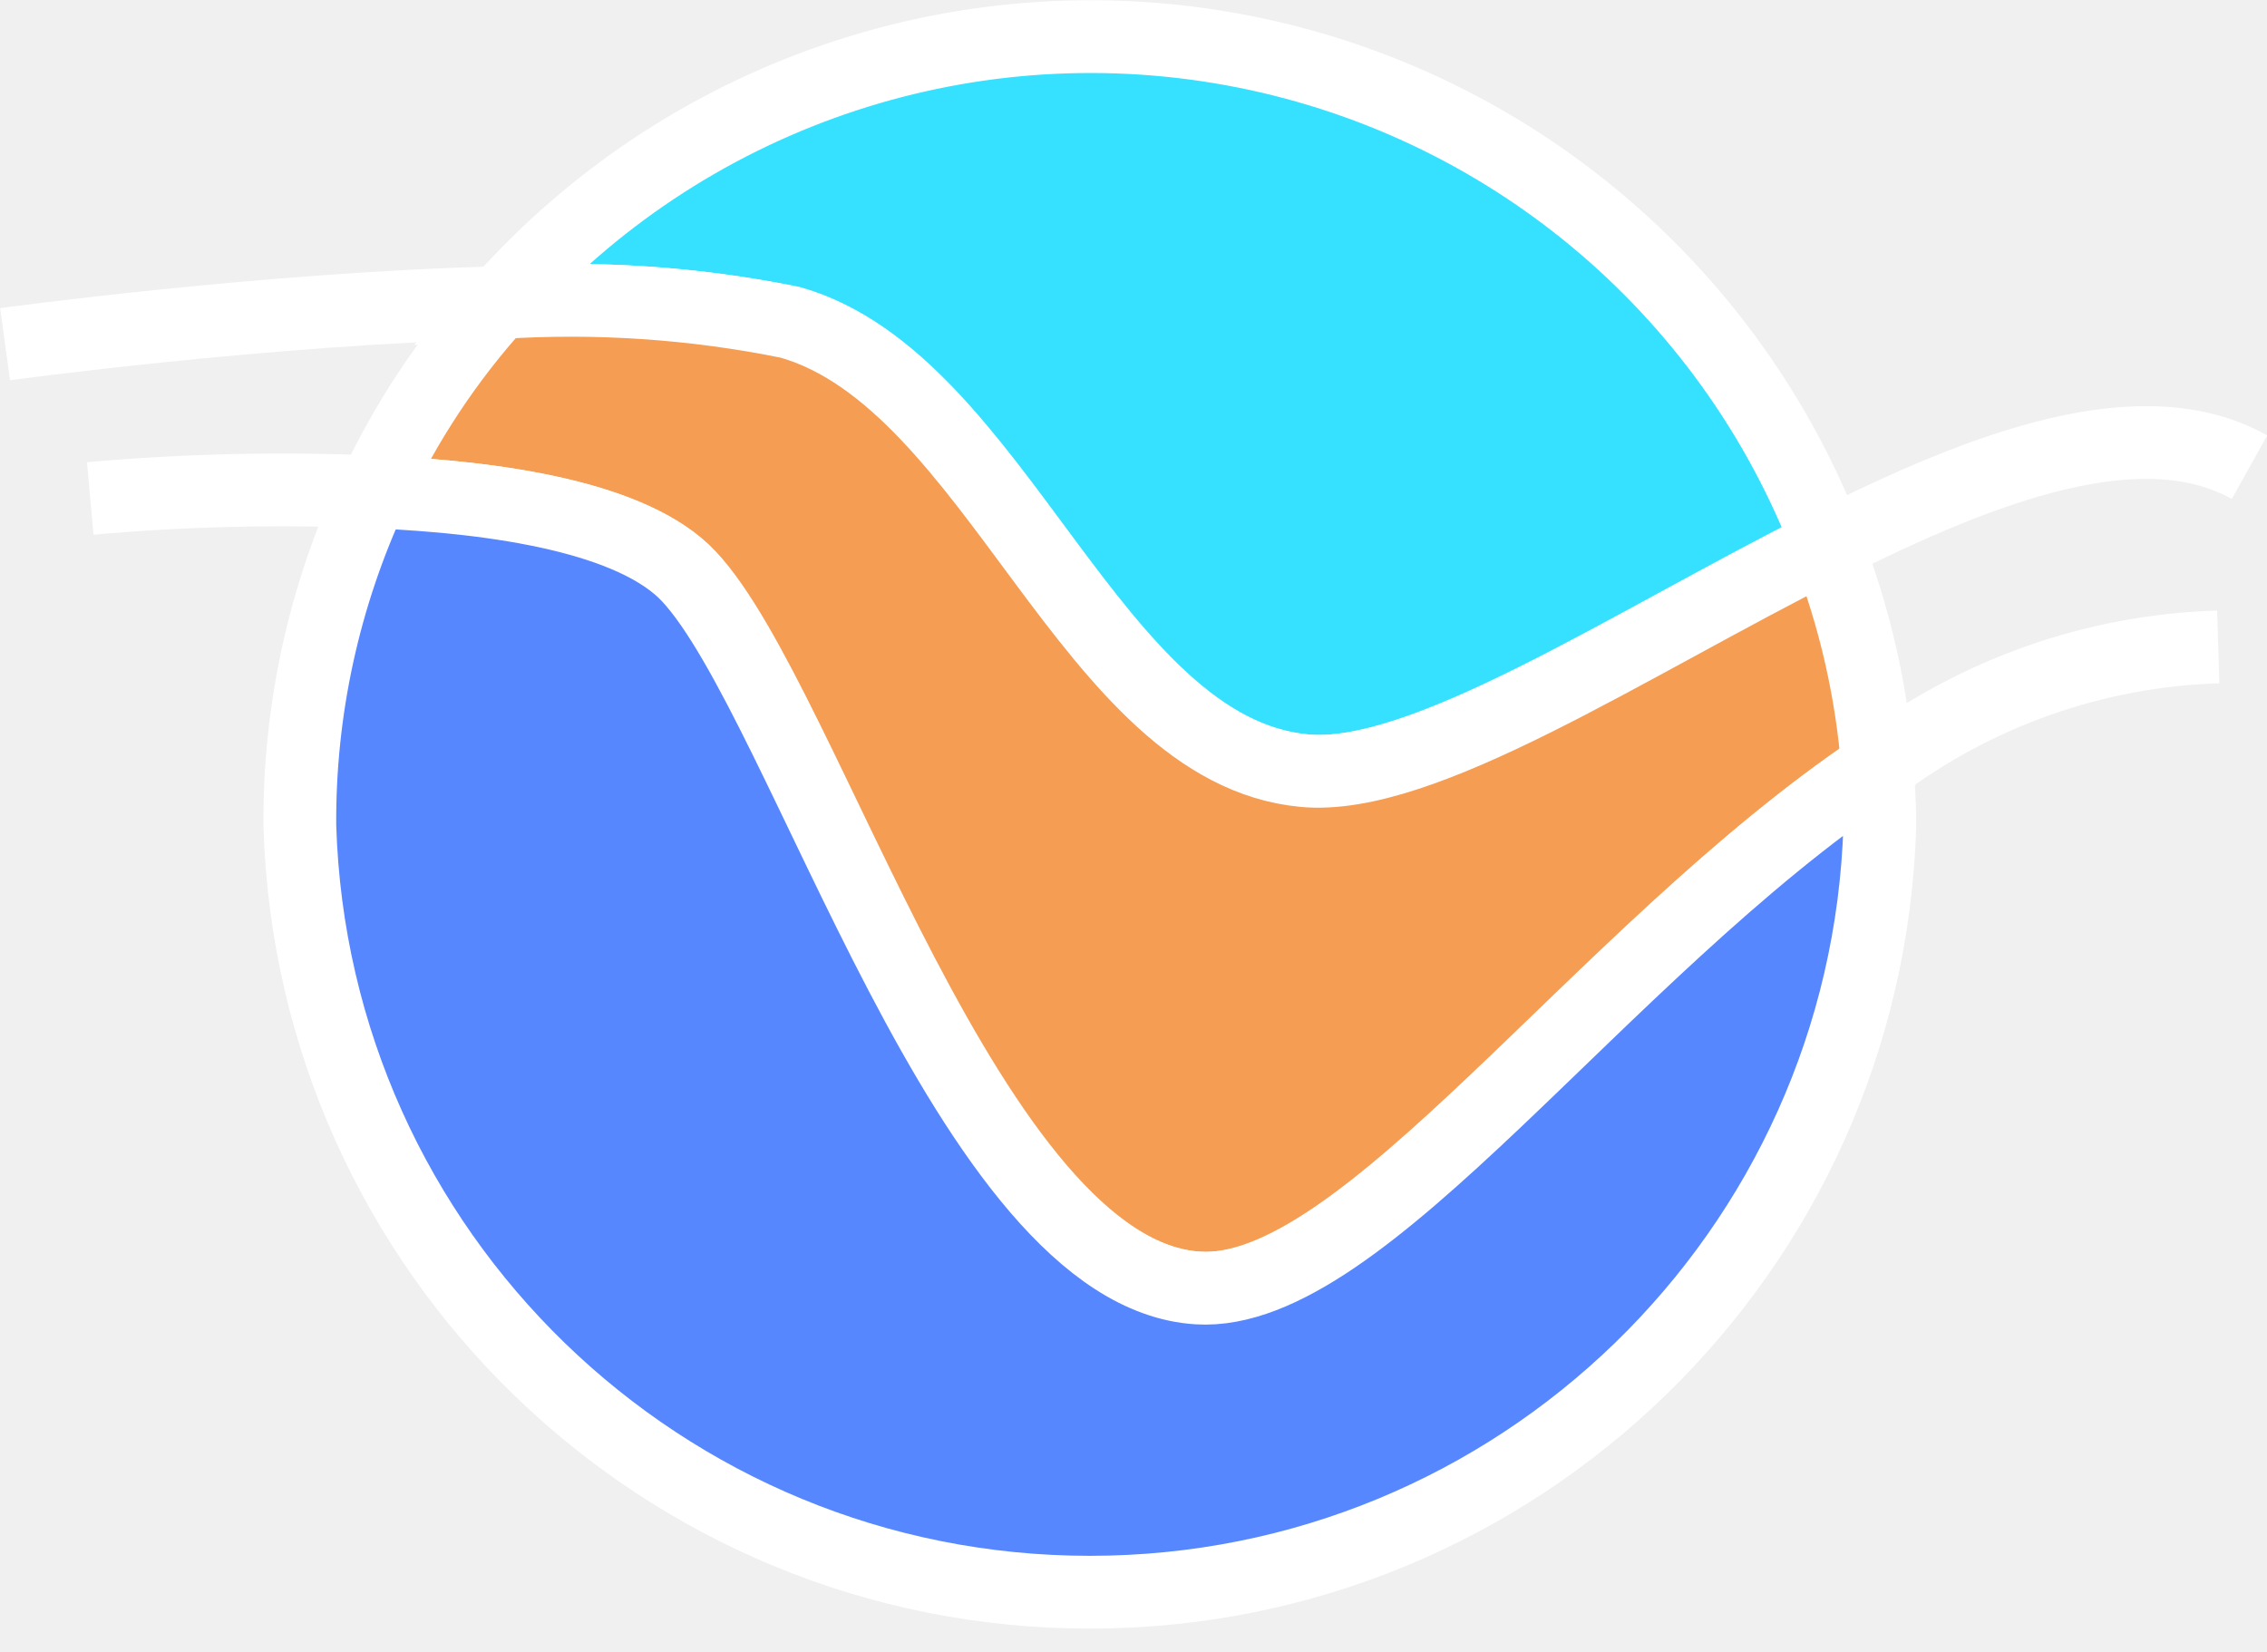
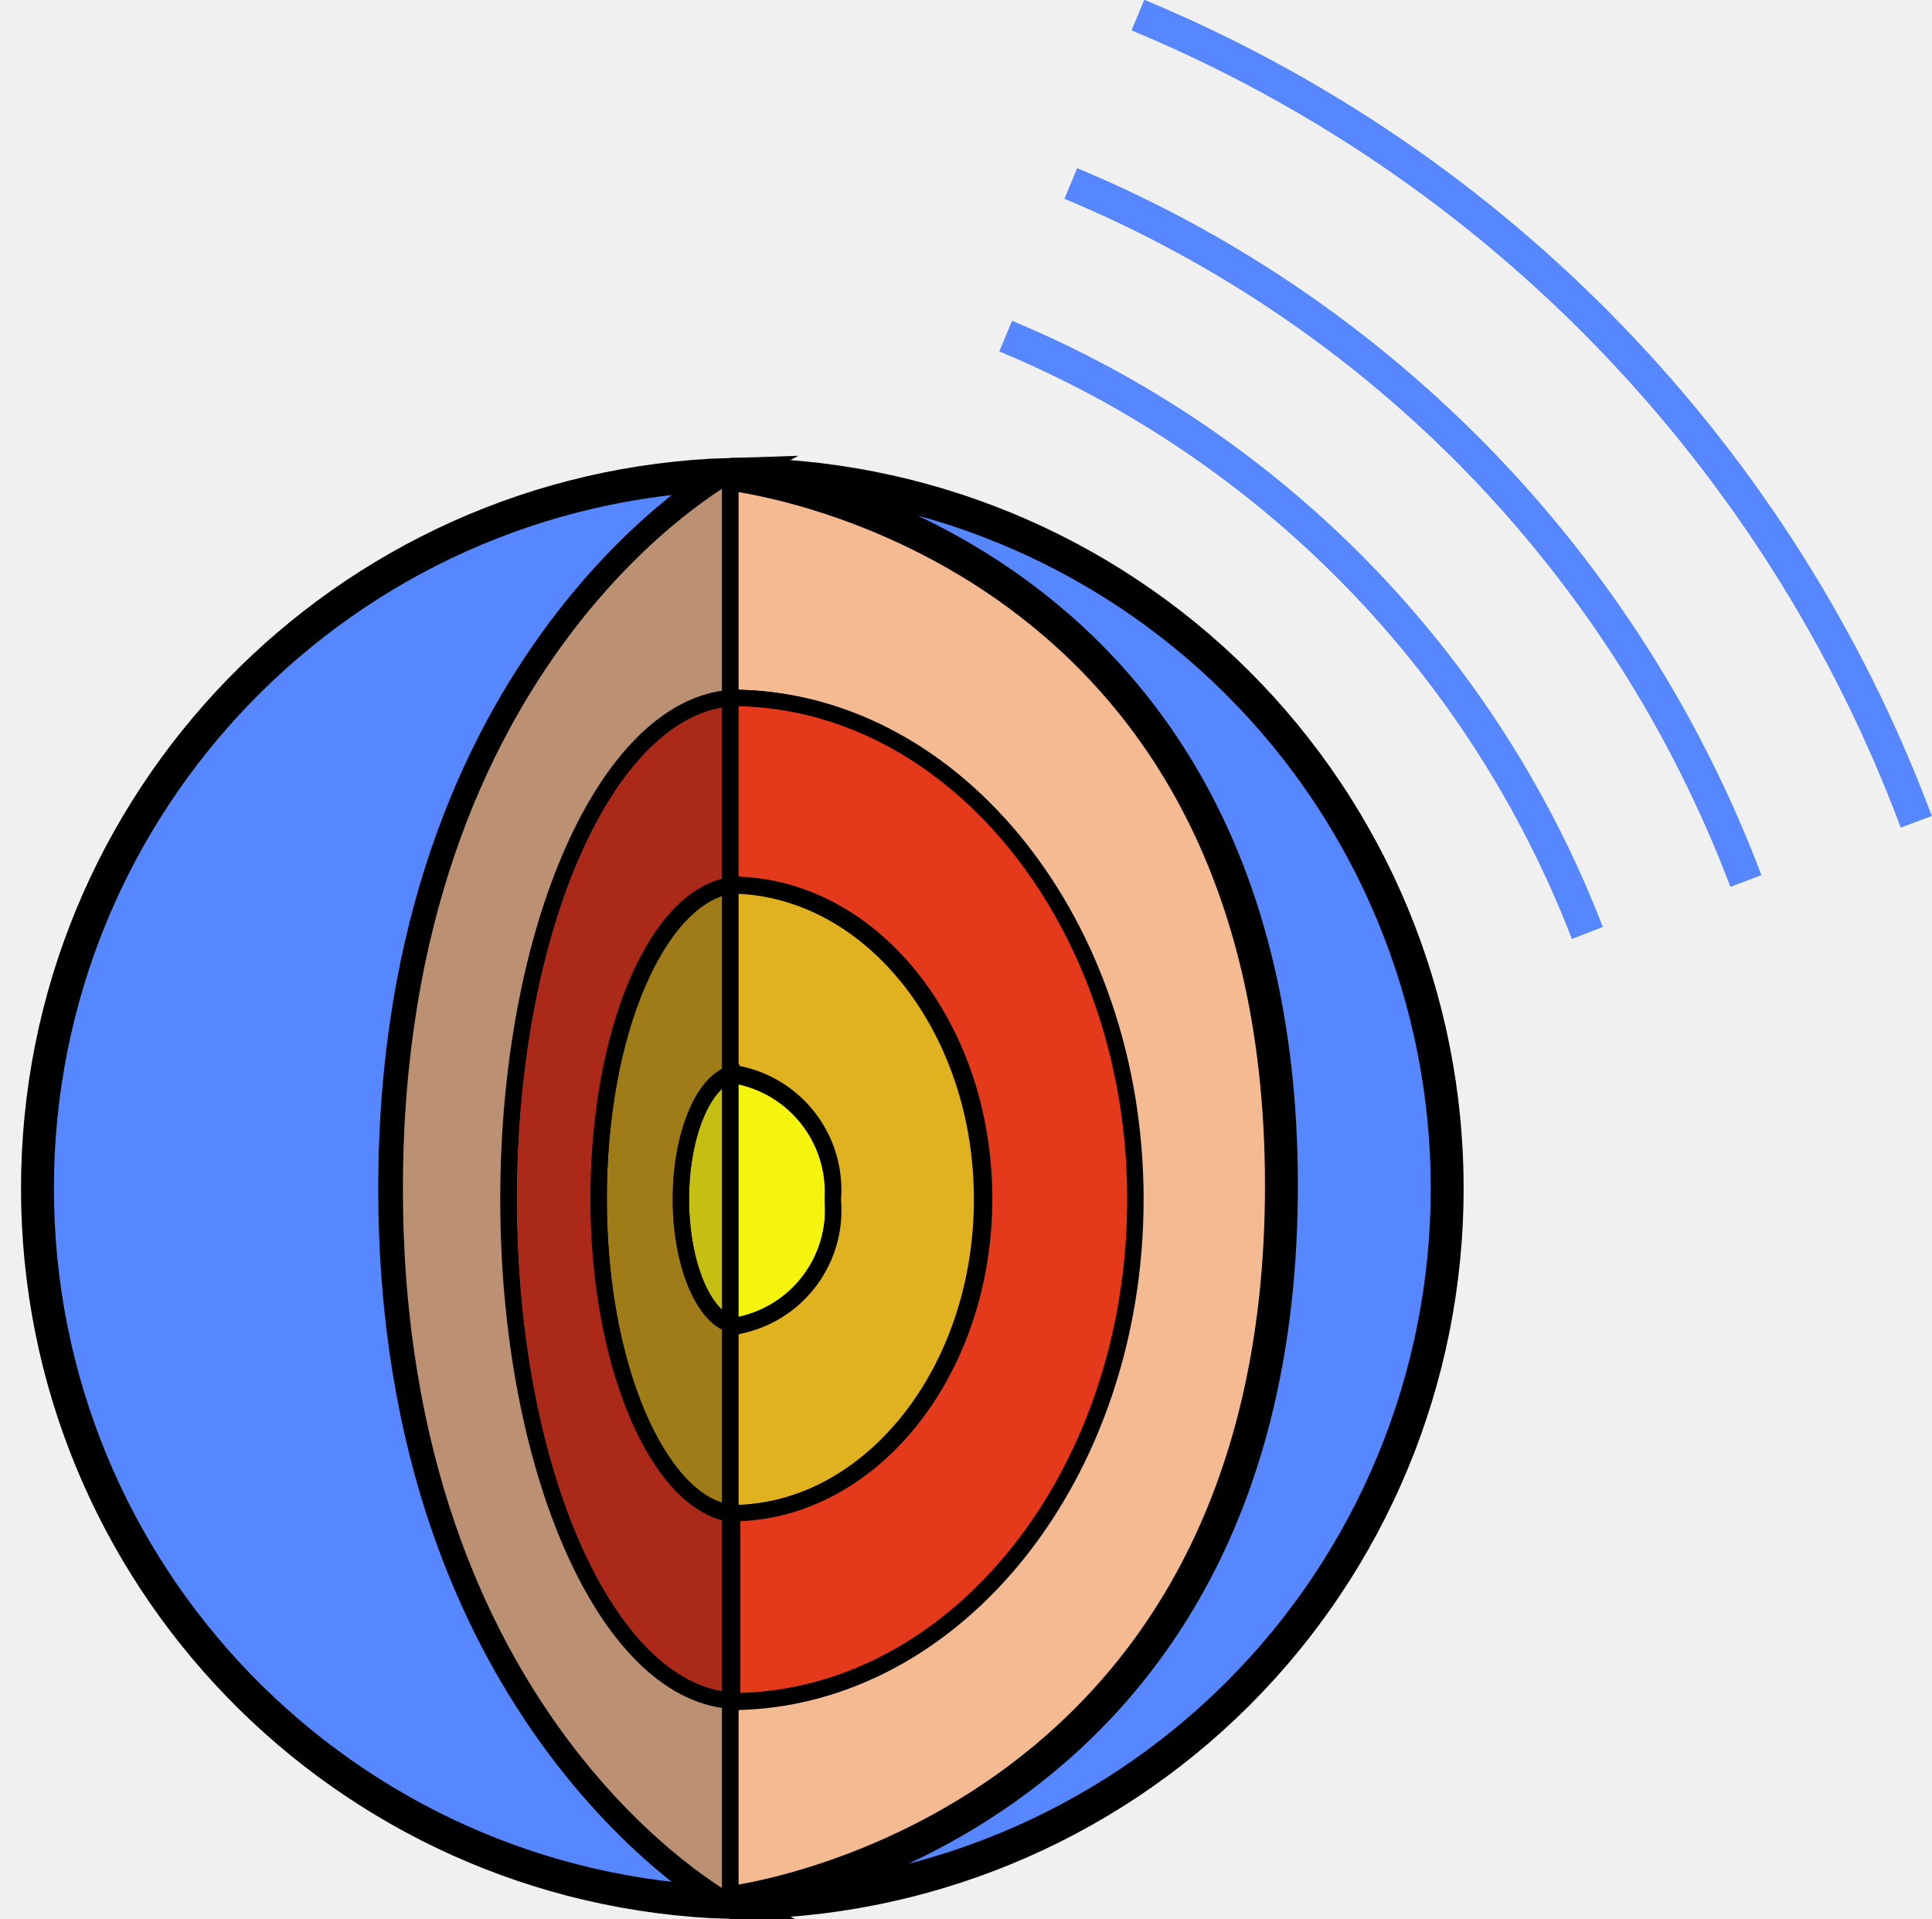
- <svg xmlns="http://www.w3.org/2000/svg" viewBox="0 0 31.15 22.7">
+ <svg xmlns="http://www.w3.org/2000/svg" viewBox="0 0 29.37 29.17">
  <defs>
-     <style>.cls-1{fill:#35e1ff;}.cls-1,.cls-2,.cls-3,.cls-4{stroke:#fff;stroke-miterlimit:10;}.cls-2{fill:#f59d52;}.cls-3{fill:#5787ff;}.cls-4{fill:none;}</style>
+     <style>.cls-1,.cls-2,.cls-3{fill:none;}.cls-1{stroke:#5787ff;}.cls-1,.cls-10,.cls-11,.cls-12,.cls-2,.cls-3,.cls-4,.cls-5,.cls-6,.cls-7,.cls-8,.cls-9{stroke-miterlimit:10;}.cls-1,.cls-11{stroke-width:0.5px;}.cls-10,.cls-11,.cls-12,.cls-2,.cls-3,.cls-4,.cls-5,.cls-6,.cls-7,.cls-8,.cls-9{stroke:#000;}.cls-10,.cls-12,.cls-3,.cls-4,.cls-5,.cls-6,.cls-7,.cls-8,.cls-9{stroke-width:0.25px;}.cls-4{fill:#f4ba92;}.cls-5{fill:#f4f40f;}.cls-6{fill:#e0b220;}.cls-7{fill:#e5391c;}.cls-8{fill:#c4bf10;}.cls-9{fill:#a07c18;}.cls-10{fill:#aa2918;}.cls-11{fill:#5787ff;}.cls-12{fill:#bc9173;}</style>
  </defs>
  <g id="Layer_2" data-name="Layer 2">
    <g id="Layer_1-2" data-name="Layer 1">
-       <path class="cls-1" d="M25.12,7.49c-2.75,1.38-5.56,3.26-7.19,3.1-2.94-.28-4.22-5.35-7.06-6.16a15.08,15.08,0,0,0-4-.27A10.84,10.84,0,0,1,25.12,7.49Z" />
-       <path class="cls-2" d="M25.8,10.54c-3.84,2.58-7,7.3-9.33,7.16-3.15-.19-5.38-8.06-7-9.78-.75-.8-2.59-1.09-4.34-1.16a10.31,10.31,0,0,1,1.72-2.6,15.08,15.08,0,0,1,4,.27c2.84.81,4.12,5.88,7.06,6.16,1.63.16,4.44-1.72,7.19-3.1A10.66,10.66,0,0,1,25.8,10.54Z" />
-       <path class="cls-3" d="M25.83,11.35a10.86,10.86,0,0,1-21.71,0,10.68,10.68,0,0,1,1-4.59c1.75.07,3.59.36,4.34,1.16,1.61,1.72,3.84,9.59,7,9.78,2.28.14,5.49-4.58,9.33-7.16Q25.83,10.95,25.83,11.35Z" />
-       <path class="cls-4" d="M25.12,7.49c2.18-1.1,4.32-1.89,5.79-1.07" />
-       <path class="cls-4" d="M6.86,4.16c-3.21.08-6.79.57-6.79.57" />
-       <path class="cls-4" d="M25.8,10.54a8.17,8.17,0,0,1,4.68-1.65" />
-       <path class="cls-4" d="M1.24,6.85a29.54,29.54,0,0,1,3.9-.09" />
+       <path class="cls-1" d="M24.13,14.18a16.11,16.11,0,0,0-8.84-9.07" />
+       <path class="cls-1" d="M26.54,13.39A18.63,18.63,0,0,0,16.28,2.79" />
+       <path class="cls-1" d="M29.13,12.49A21.4,21.4,0,0,0,17.3.23" />
+       <path class="cls-1" d="M24.13,14.18a16.11,16.11,0,0,0-8.84-9.07" />
+       <path class="cls-1" d="M26.54,13.39A18.63,18.63,0,0,0,16.28,2.79" />
+       <path class="cls-1" d="M29.13,12.49A21.4,21.4,0,0,0,17.3.23" />
+       <path class="cls-2" d="M11.1,20.13v0h.09A.15.15,0,0,1,11.1,20.13Zm0-3.83v0a.15.15,0,0,1,.09,0Zm0,0v0a.15.15,0,0,1,.09,0Zm0,3.83v0h.09A.15.15,0,0,1,11.1,20.13Zm0-9.53h0Zm0,15.25v0h0Zm0-2.84h0Zm0-9.56h0Zm0,6.68v0h.09A.15.15,0,0,1,11.1,20.13Zm0-3.83v0a.15.15,0,0,1,.09,0Zm0,9.55v0h0Zm0-2.84h0Zm0-9.56h0Zm0,6.68v0h.09A.15.15,0,0,1,11.1,20.13Zm0-3.83v0a.15.15,0,0,1,.09,0Zm0-5.7h0Zm0,0h0Zm0,5.73a.15.15,0,0,1,.09,0H11.1Zm0,3.83h.09a.15.15,0,0,1-.09,0Zm0-6.71h0Zm0,9.57h0Zm0,2.85h0l0,0Zm0-15.27h0Zm0,5.7v0a.15.15,0,0,1,.09,0Zm0,3.83v0h.09A.15.15,0,0,1,11.1,20.13Zm0-6.68h0Zm0,9.56h0Zm0,2.84v0h0Zm0-9.55v0a.15.15,0,0,1,.09,0Zm0,3.83v0h.09A.15.15,0,0,1,11.1,20.13Zm0-6.68h0Zm0,9.56h0Zm0,0h0Zm0-9.56h0Zm0,6.68v0h.09A.15.15,0,0,1,11.1,20.13Zm0-3.83v0a.15.15,0,0,1,.09,0Zm0,0v0a.15.15,0,0,1,.09,0Zm0,3.83v0h.09A.15.15,0,0,1,11.1,20.13Zm0-6.68h0Zm0,9.56h0Zm0-2.88v0h.09A.15.15,0,0,1,11.1,20.13Zm0-3.83v0a.15.15,0,0,1,.09,0Zm0,0v0a.15.15,0,0,1,.09,0Zm0,3.83v0h.09A.15.15,0,0,1,11.1,20.13Z" />
+       <path class="cls-3" d="M11.1,20.13v0h.09A.15.15,0,0,1,11.1,20.13Zm0-3.83v0a.15.15,0,0,1,.09,0Zm0,0v0a.15.15,0,0,1,.09,0Zm0,3.83v0h.09A.15.15,0,0,1,11.1,20.13Zm0-9.53h0Zm0,15.25v0h0Zm0-2.84h0Zm0-9.56h0Zm0,6.68v0h.09A.15.15,0,0,1,11.1,20.13Zm0-3.83v0a.15.15,0,0,1,.09,0Zm0,6.71h0Zm0-9.56h0Zm0,6.68v0h.09A.15.15,0,0,1,11.1,20.13Zm0-3.83v0a.15.15,0,0,1,.09,0Zm0,0v0a.15.15,0,0,1,.09,0Zm0,3.83v0h.09A.15.15,0,0,1,11.1,20.13Zm0-6.68h0Zm0,9.56h0Zm0-2.88v0h.09A.15.15,0,0,1,11.1,20.13Zm0-3.83v0a.15.15,0,0,1,.09,0Zm0,0v0a.15.15,0,0,1,.09,0Zm0,3.83v0h.09A.15.15,0,0,1,11.1,20.13Z" />
+       <path class="cls-4" d="M19.48,18c0,9.93-8.38,10.9-8.38,10.9V25.87h.07s0,0,0,0c3.36-.05,6.07-3.45,6.07-7.63s-2.69-7.54-6-7.63H11.1V7.21S19.48,8.08,19.48,18Z" />
+       <path class="cls-3" d="M11.1,23h0" />
+       <path class="cls-3" d="M11.1,13.45h0" />
+       <path class="cls-5" d="M12.66,18.23a1.79,1.79,0,0,1-1.47,1.92.15.15,0,0,1-.09,0v-3.8a.15.15,0,0,1,.09,0A1.8,1.8,0,0,1,12.66,18.23Z" />
+       <path class="cls-6" d="M14.93,18.23c0,2.6-1.67,4.71-3.74,4.78H11.1V20.16h.09a1.79,1.79,0,0,0,1.47-1.92,1.8,1.8,0,0,0-1.47-1.92H11.1V13.46h.09C13.26,13.53,14.93,15.64,14.93,18.23Z" />
+       <path class="cls-7" d="M17.26,18.23c0,4.18-2.71,7.58-6.07,7.63h-.06l0,0V23h.09c2.07-.07,3.74-2.18,3.74-4.78s-1.67-4.7-3.74-4.77c0,0,0,0,0,0H11.1V10.61h.14C14.57,10.69,17.26,14.08,17.26,18.23Z" />
+       <path class="cls-3" d="M11.24,16.3h-.05" />
+       <path class="cls-3" d="M11.24,20.16h-.05" />
+       <path class="cls-3" d="M11.26,23h-.07" />
+       <path class="cls-3" d="M11.26,13.45h-.07" />
+       <path class="cls-8" d="M11.1,16.33v3.8c-.42-.14-.75-.93-.75-1.9S10.68,16.47,11.1,16.33Z" />
+       <path class="cls-9" d="M11.1,13.46v2.87c-.42.14-.75.94-.75,1.9s.33,1.76.75,1.9V23c-1.14-.19-2-2.25-2-4.78S10,13.65,11.1,13.46Z" />
+       <path class="cls-10" d="M11.1,10.61v2.85c-1.14.19-2,2.25-2,4.77s.9,4.59,2,4.78v2.84c-1.88-.15-3.37-3.5-3.37-7.62S9.22,10.77,11.1,10.61Z" />
+       <path class="cls-3" d="M11.24,25.87h-.05" />
+       <path class="cls-11" d="M11.1,28.92a10.86,10.86,0,0,1,0-21.71S6,10,6,18.07,11.1,28.92,11.1,28.92Z" />
+       <path class="cls-11" d="M22,18.07A10.85,10.85,0,0,1,11.1,28.92s8.38-1,8.38-10.9S11.1,7.21,11.1,7.21A10.85,10.85,0,0,1,22,18.07Z" />
+       <path class="cls-12" d="M11.1,7.21v3.4c-1.88.16-3.37,3.51-3.37,7.62s1.49,7.47,3.37,7.62v3.07S6,26.2,6,18.07,11.1,7.21,11.1,7.21Z" />
    </g>
  </g>
</svg>
